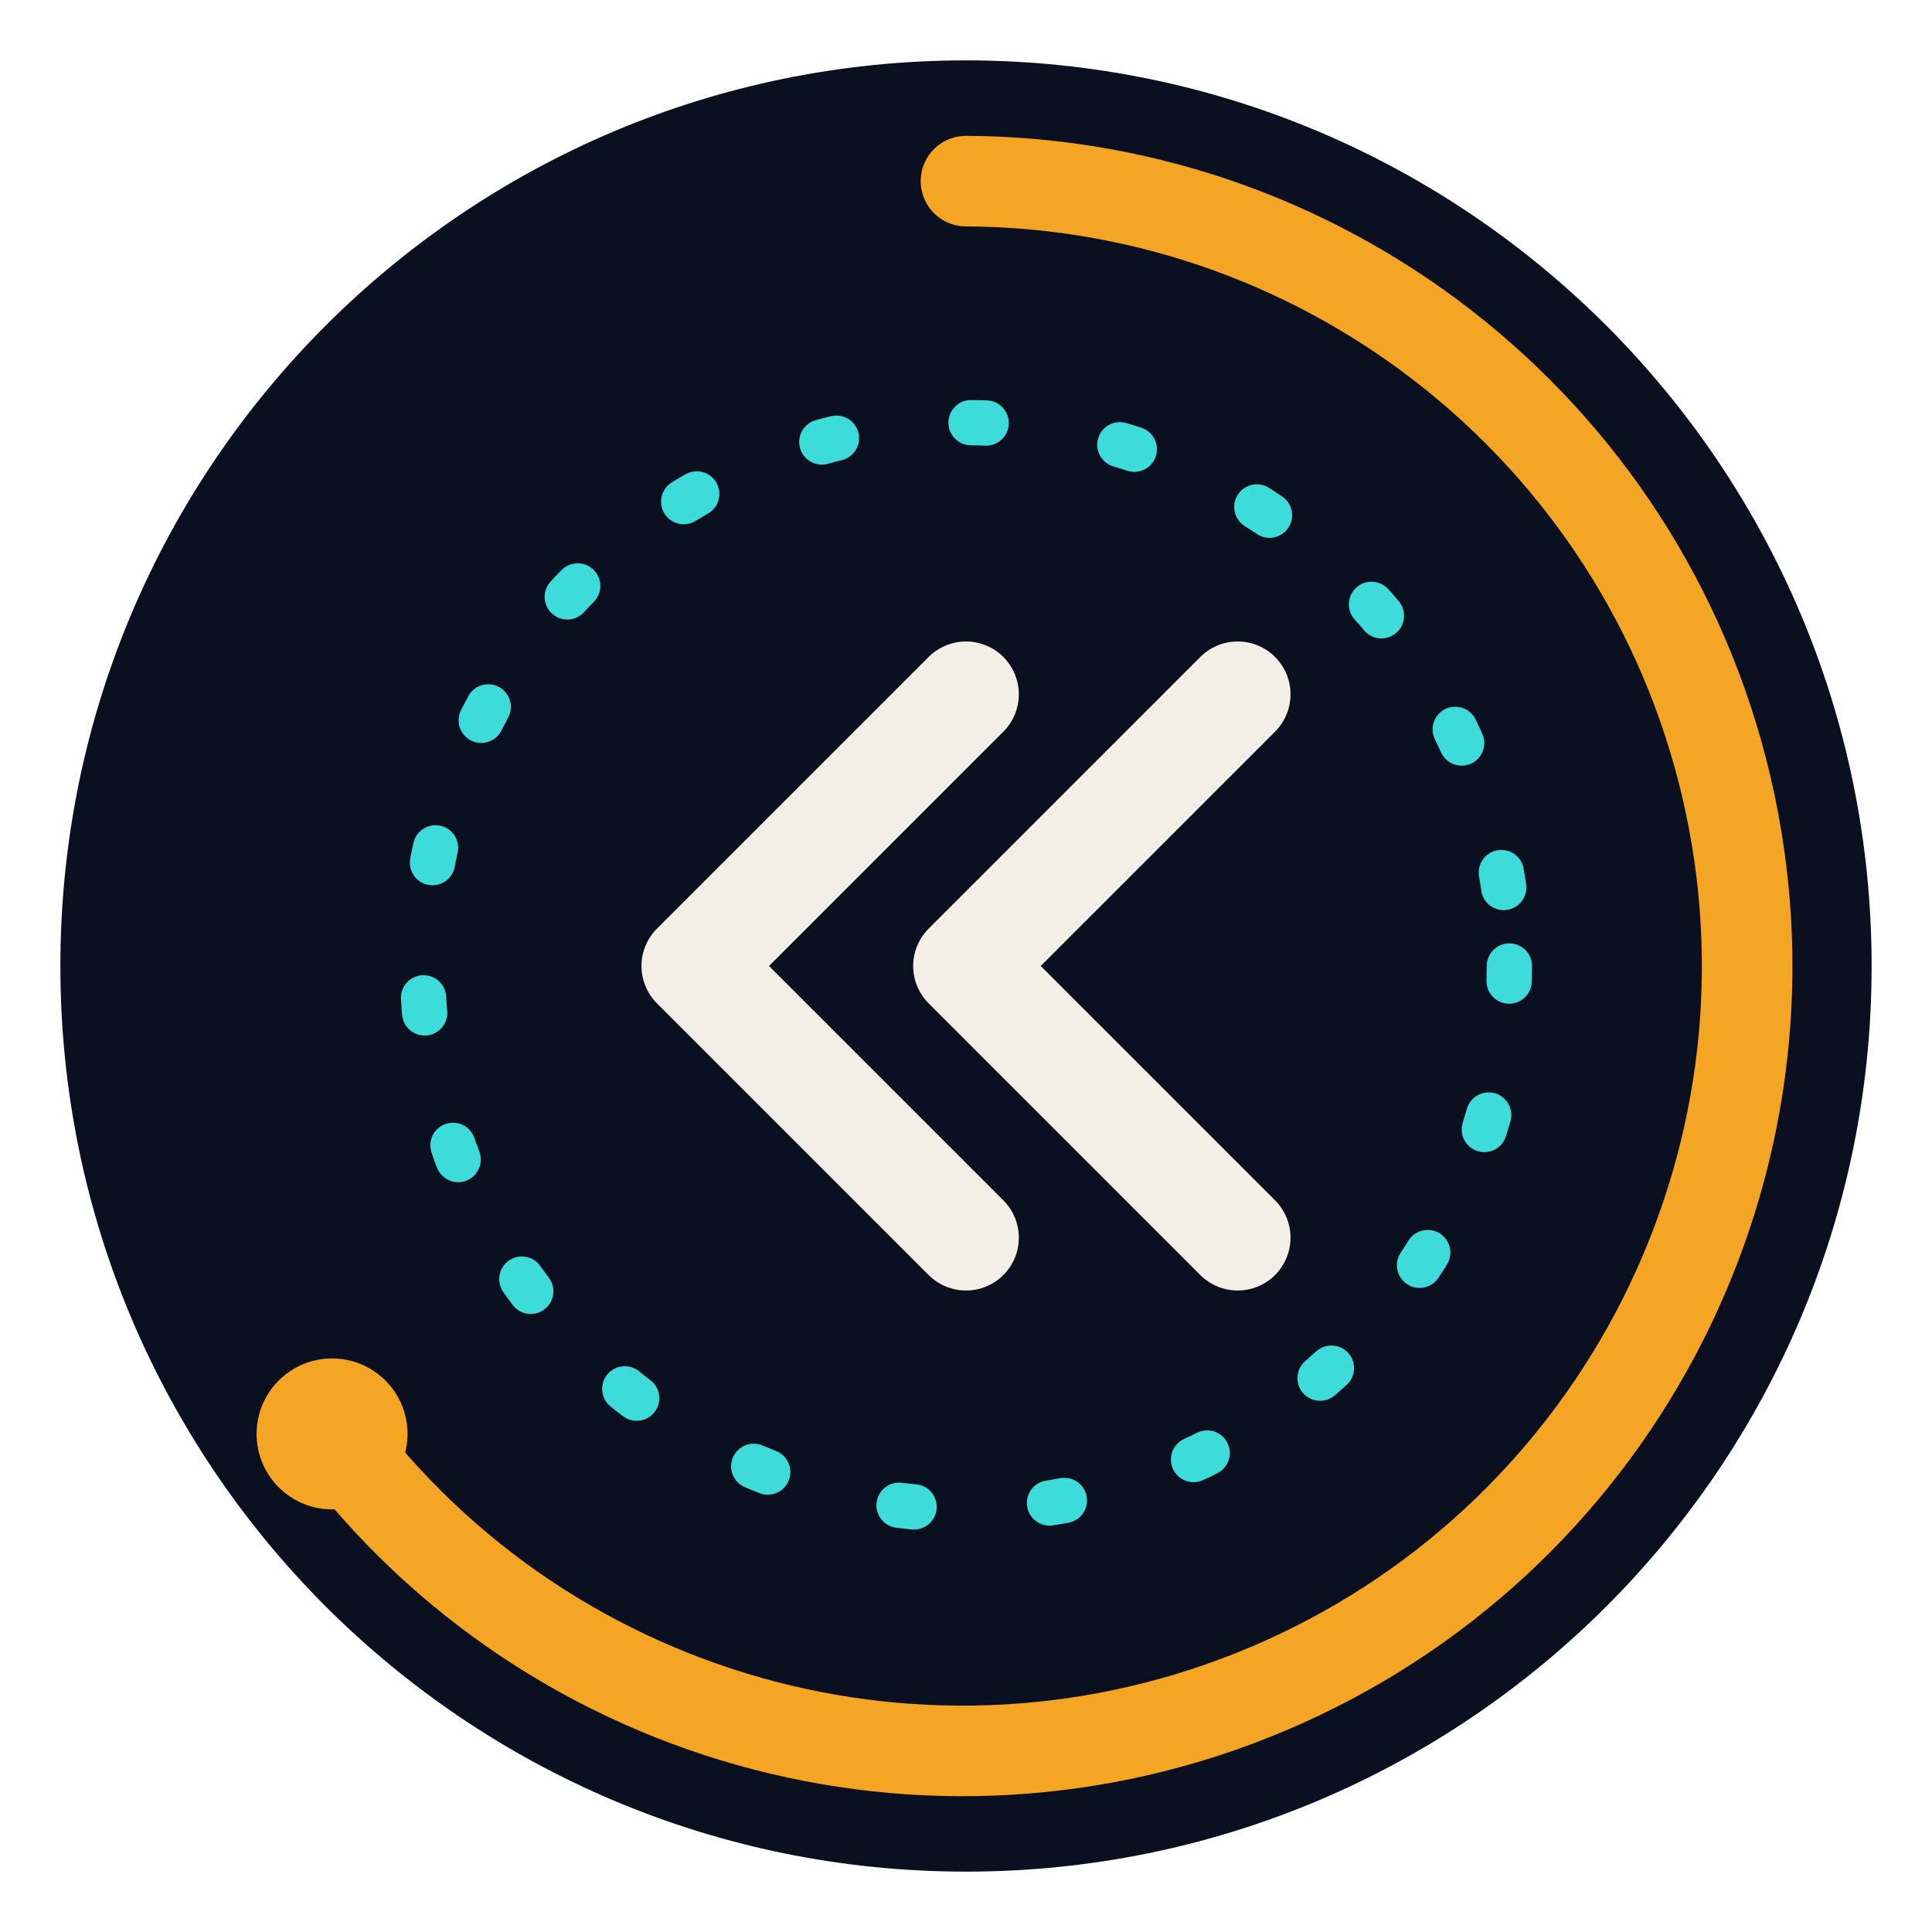
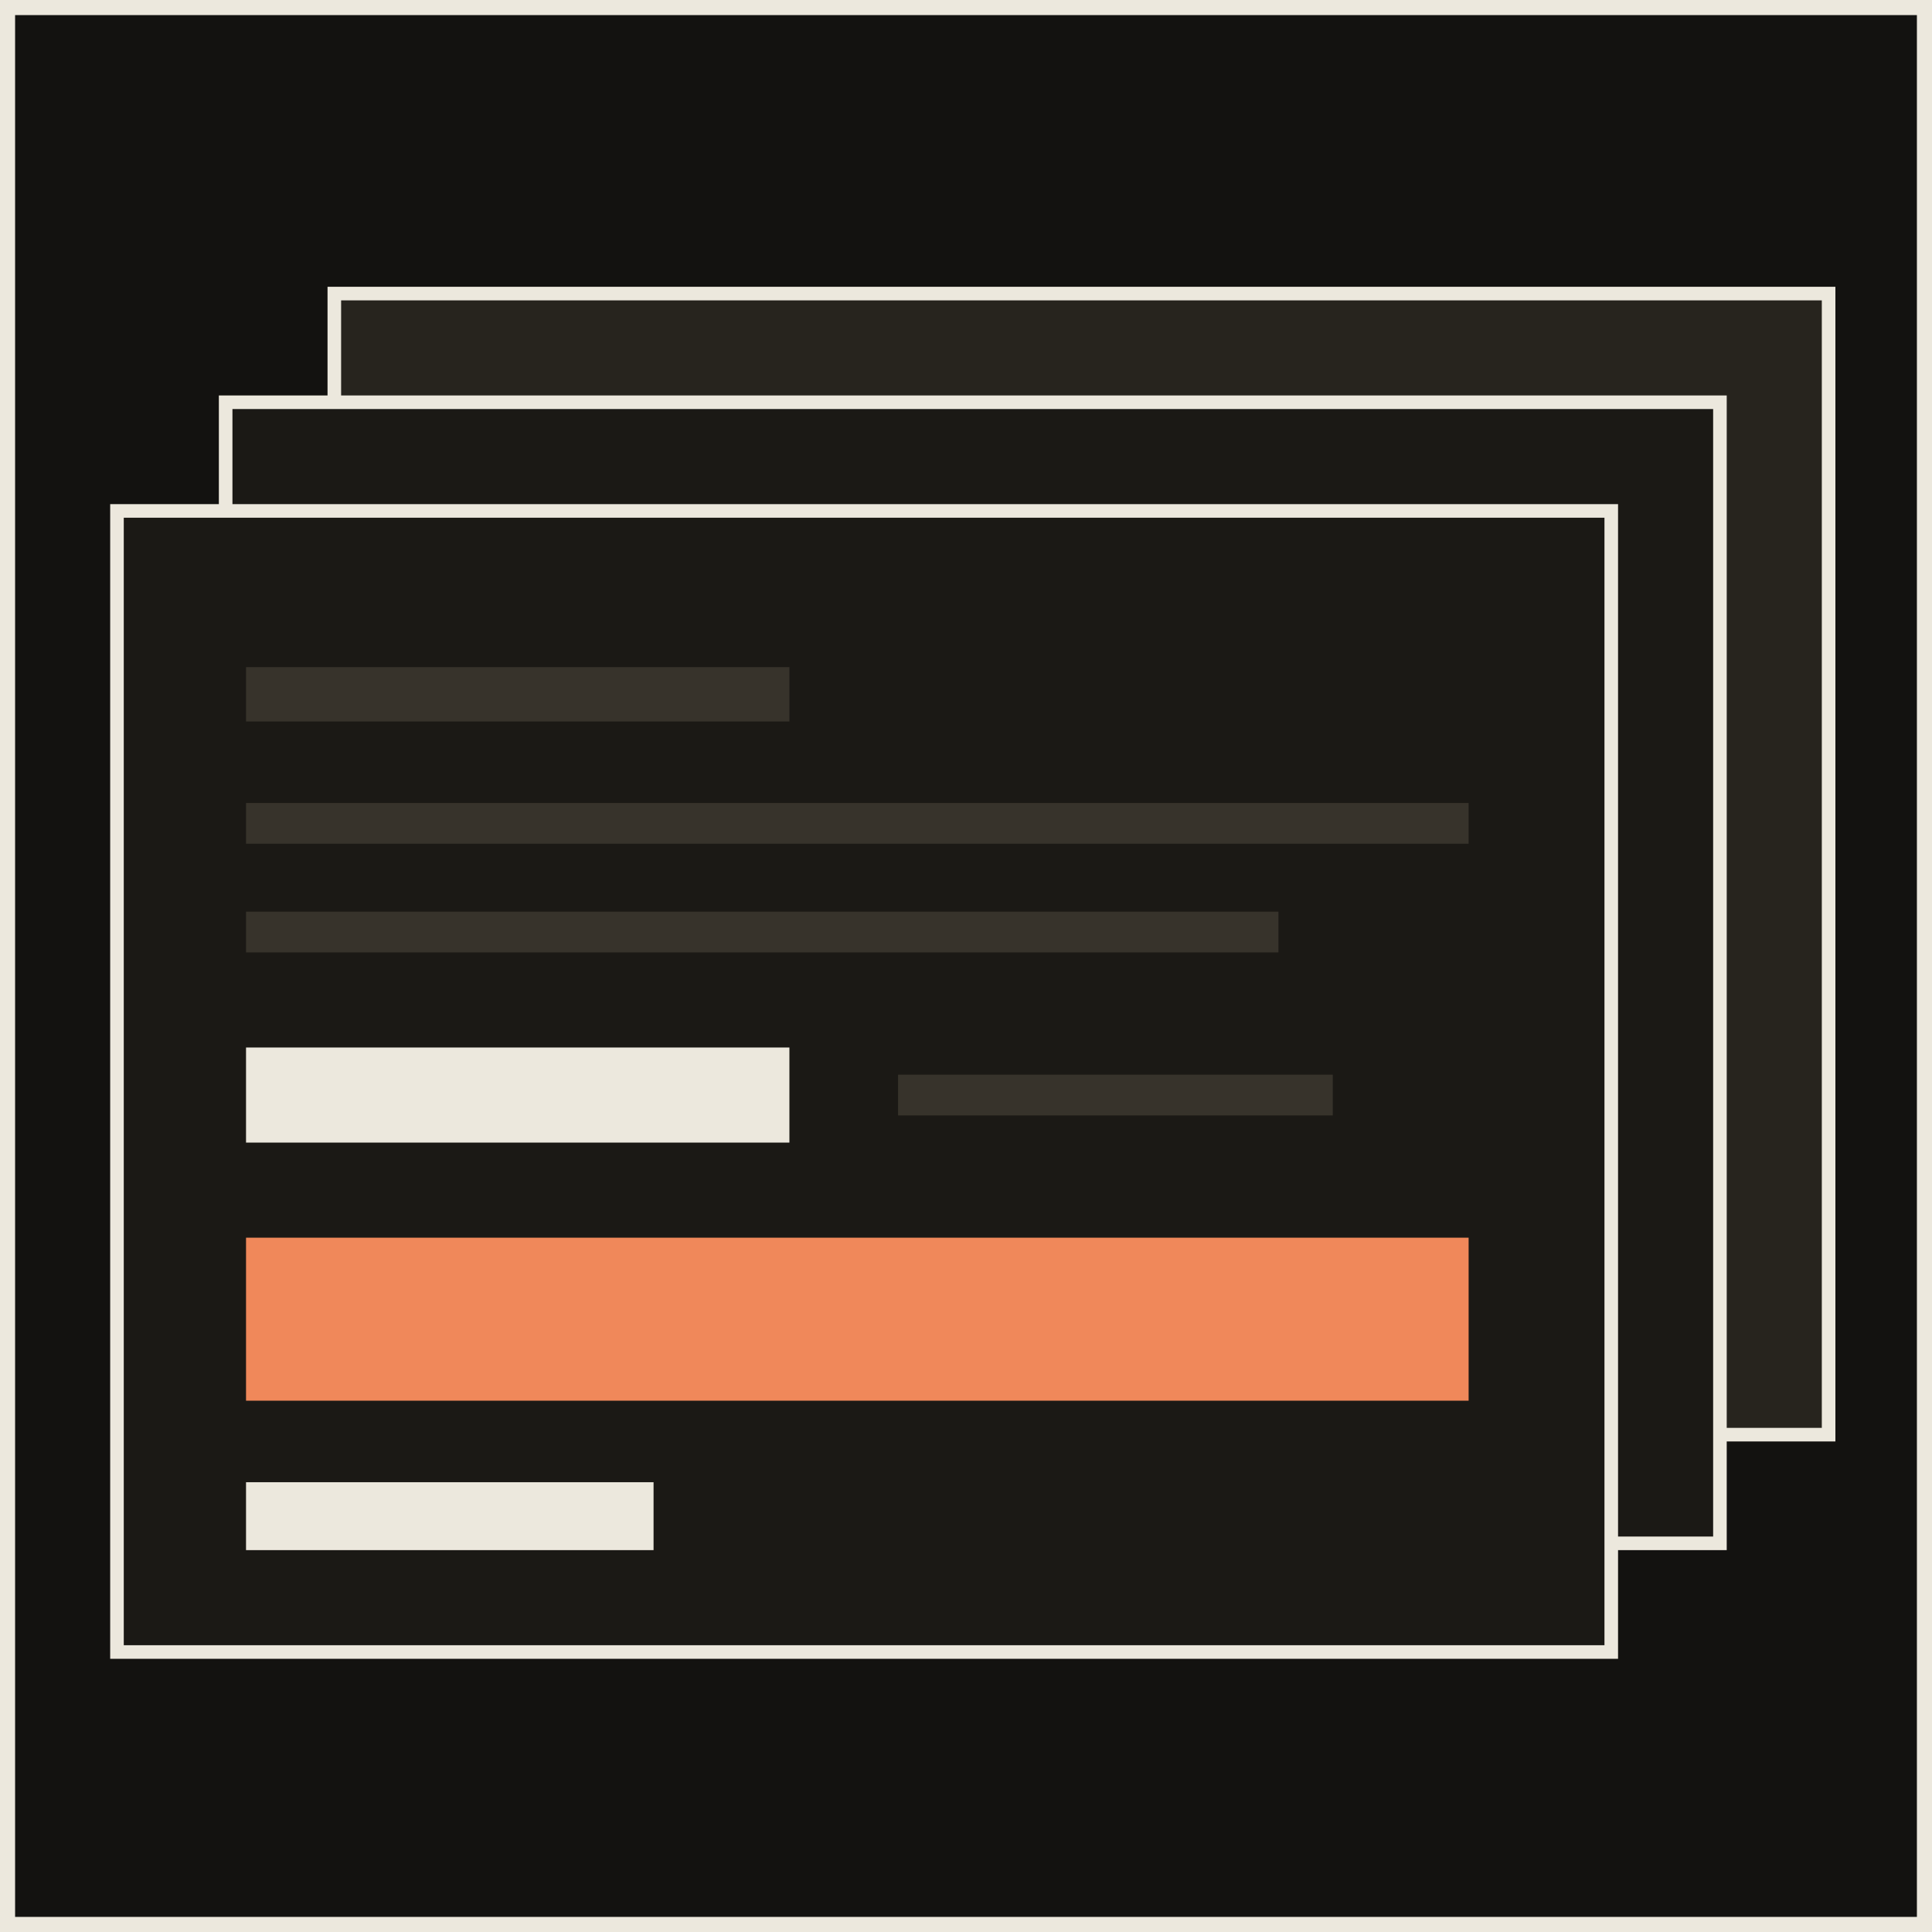
- <svg xmlns="http://www.w3.org/2000/svg" viewBox="0 0 128 128" width="128" height="128" role="img" aria-labelledby="t">
-   <circle cx="64" cy="64" r="60" fill="#0B1020" />
-   <path d="M64 12 A52 52 0 1 1 22 95" fill="none" stroke="#F5A524" stroke-width="6" stroke-linecap="round" />
-   <circle cx="64" cy="64" r="36" fill="none" stroke="#3DDBD9" stroke-width="3" stroke-linecap="round" stroke-dasharray="1 9" />
-   <g fill="none" stroke="#F4EFE6" stroke-width="7" stroke-linecap="round" stroke-linejoin="round" transform="translate(-4 0)">
-     <path d="M68 46 L50 64 L68 82" />
-     <path d="M86 46 L68 64 L86 82" />
+ <svg xmlns="http://www.w3.org/2000/svg" viewBox="0 0 128 128" width="128" height="128" role="img" aria-labelledby="t d">
+   <rect x="0.5" y="0.5" width="127" height="127" fill="#131210" stroke="#ece8dd" />
+   <g transform="translate(7.3 19.0) scale(0.9)">
+     <rect x="16.5" y="0.5" width="110" height="84" fill="#27241e" stroke="#ece8dd" />
+     <rect x="8.5" y="8.5" width="110" height="84" fill="#1b1915" stroke="#ece8dd" />
+     <rect x="0.5" y="16.5" width="110" height="84" fill="#1b1915" stroke="#ece8dd" />
+     <g fill="#37332b">
+       <rect x="10" y="28" width="40" height="4" />
+       <rect x="10" y="38" width="90" height="3" />
+       <rect x="10" y="46" width="76" height="3" />
+     </g>
+     <rect x="10" y="56" width="40" height="7" fill="#ece8dd" />
+     <rect x="58" y="58" width="32" height="3" fill="#37332b" />
+     <rect x="10" y="70" width="90" height="12" fill="#f0885a" />
+     <rect x="10" y="88" width="30" height="5" fill="#ece8dd" />
  </g>
-   <circle cx="22" cy="95" r="5" fill="#F5A524" />
</svg>
